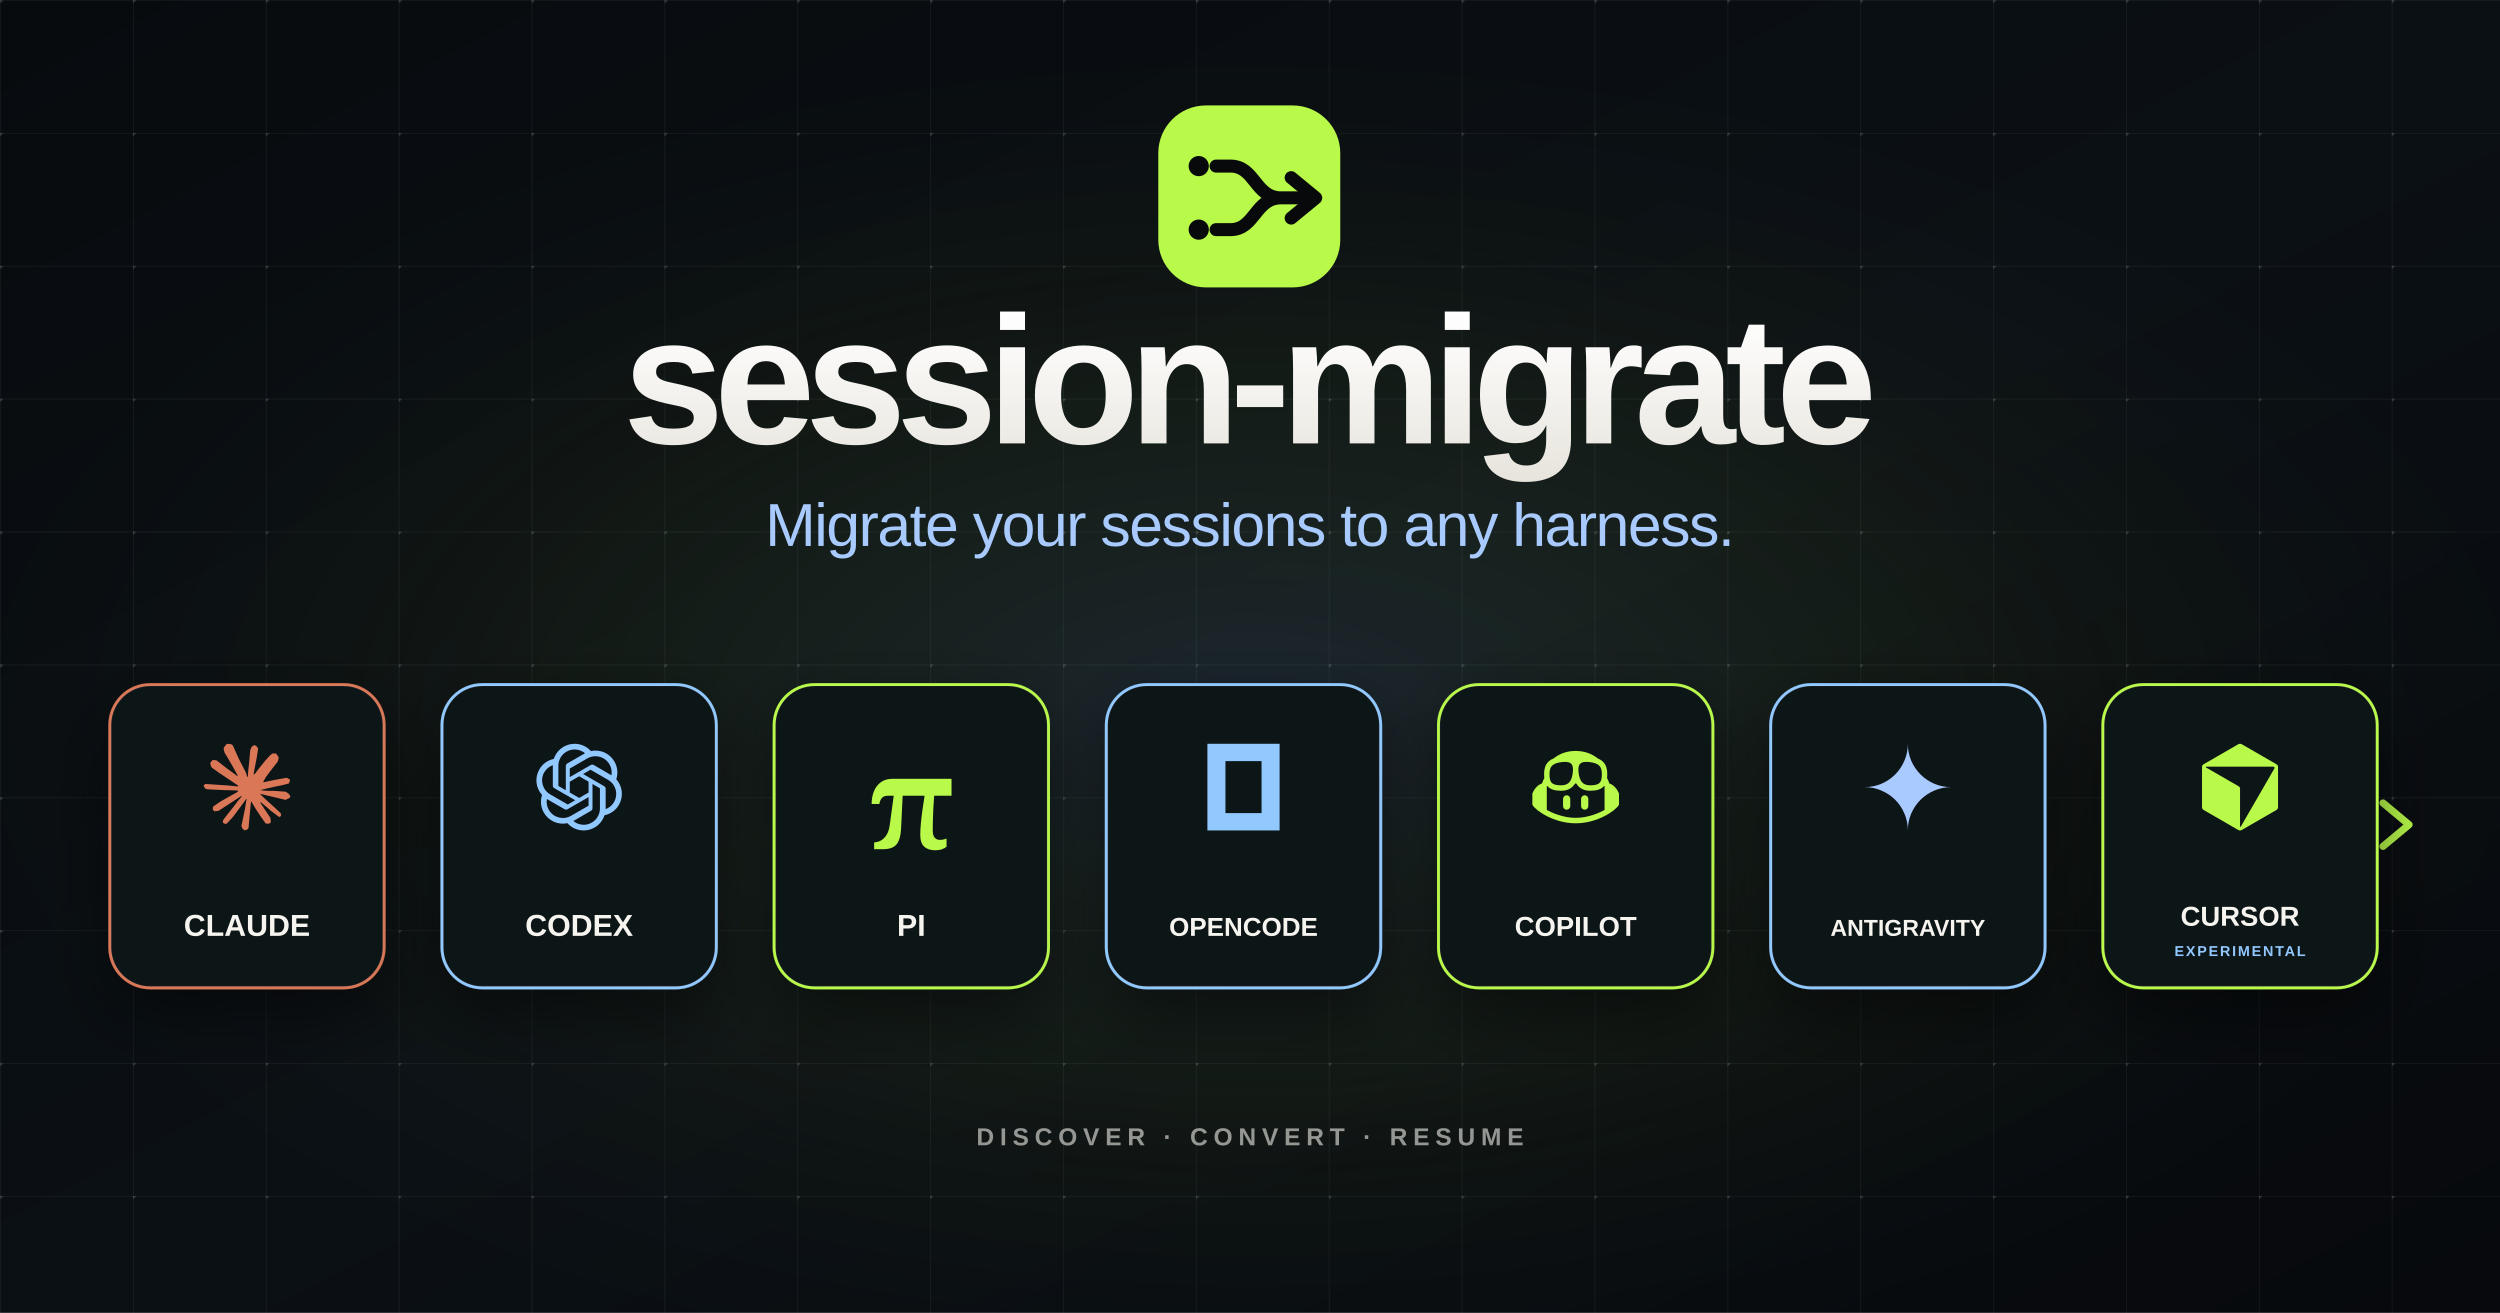
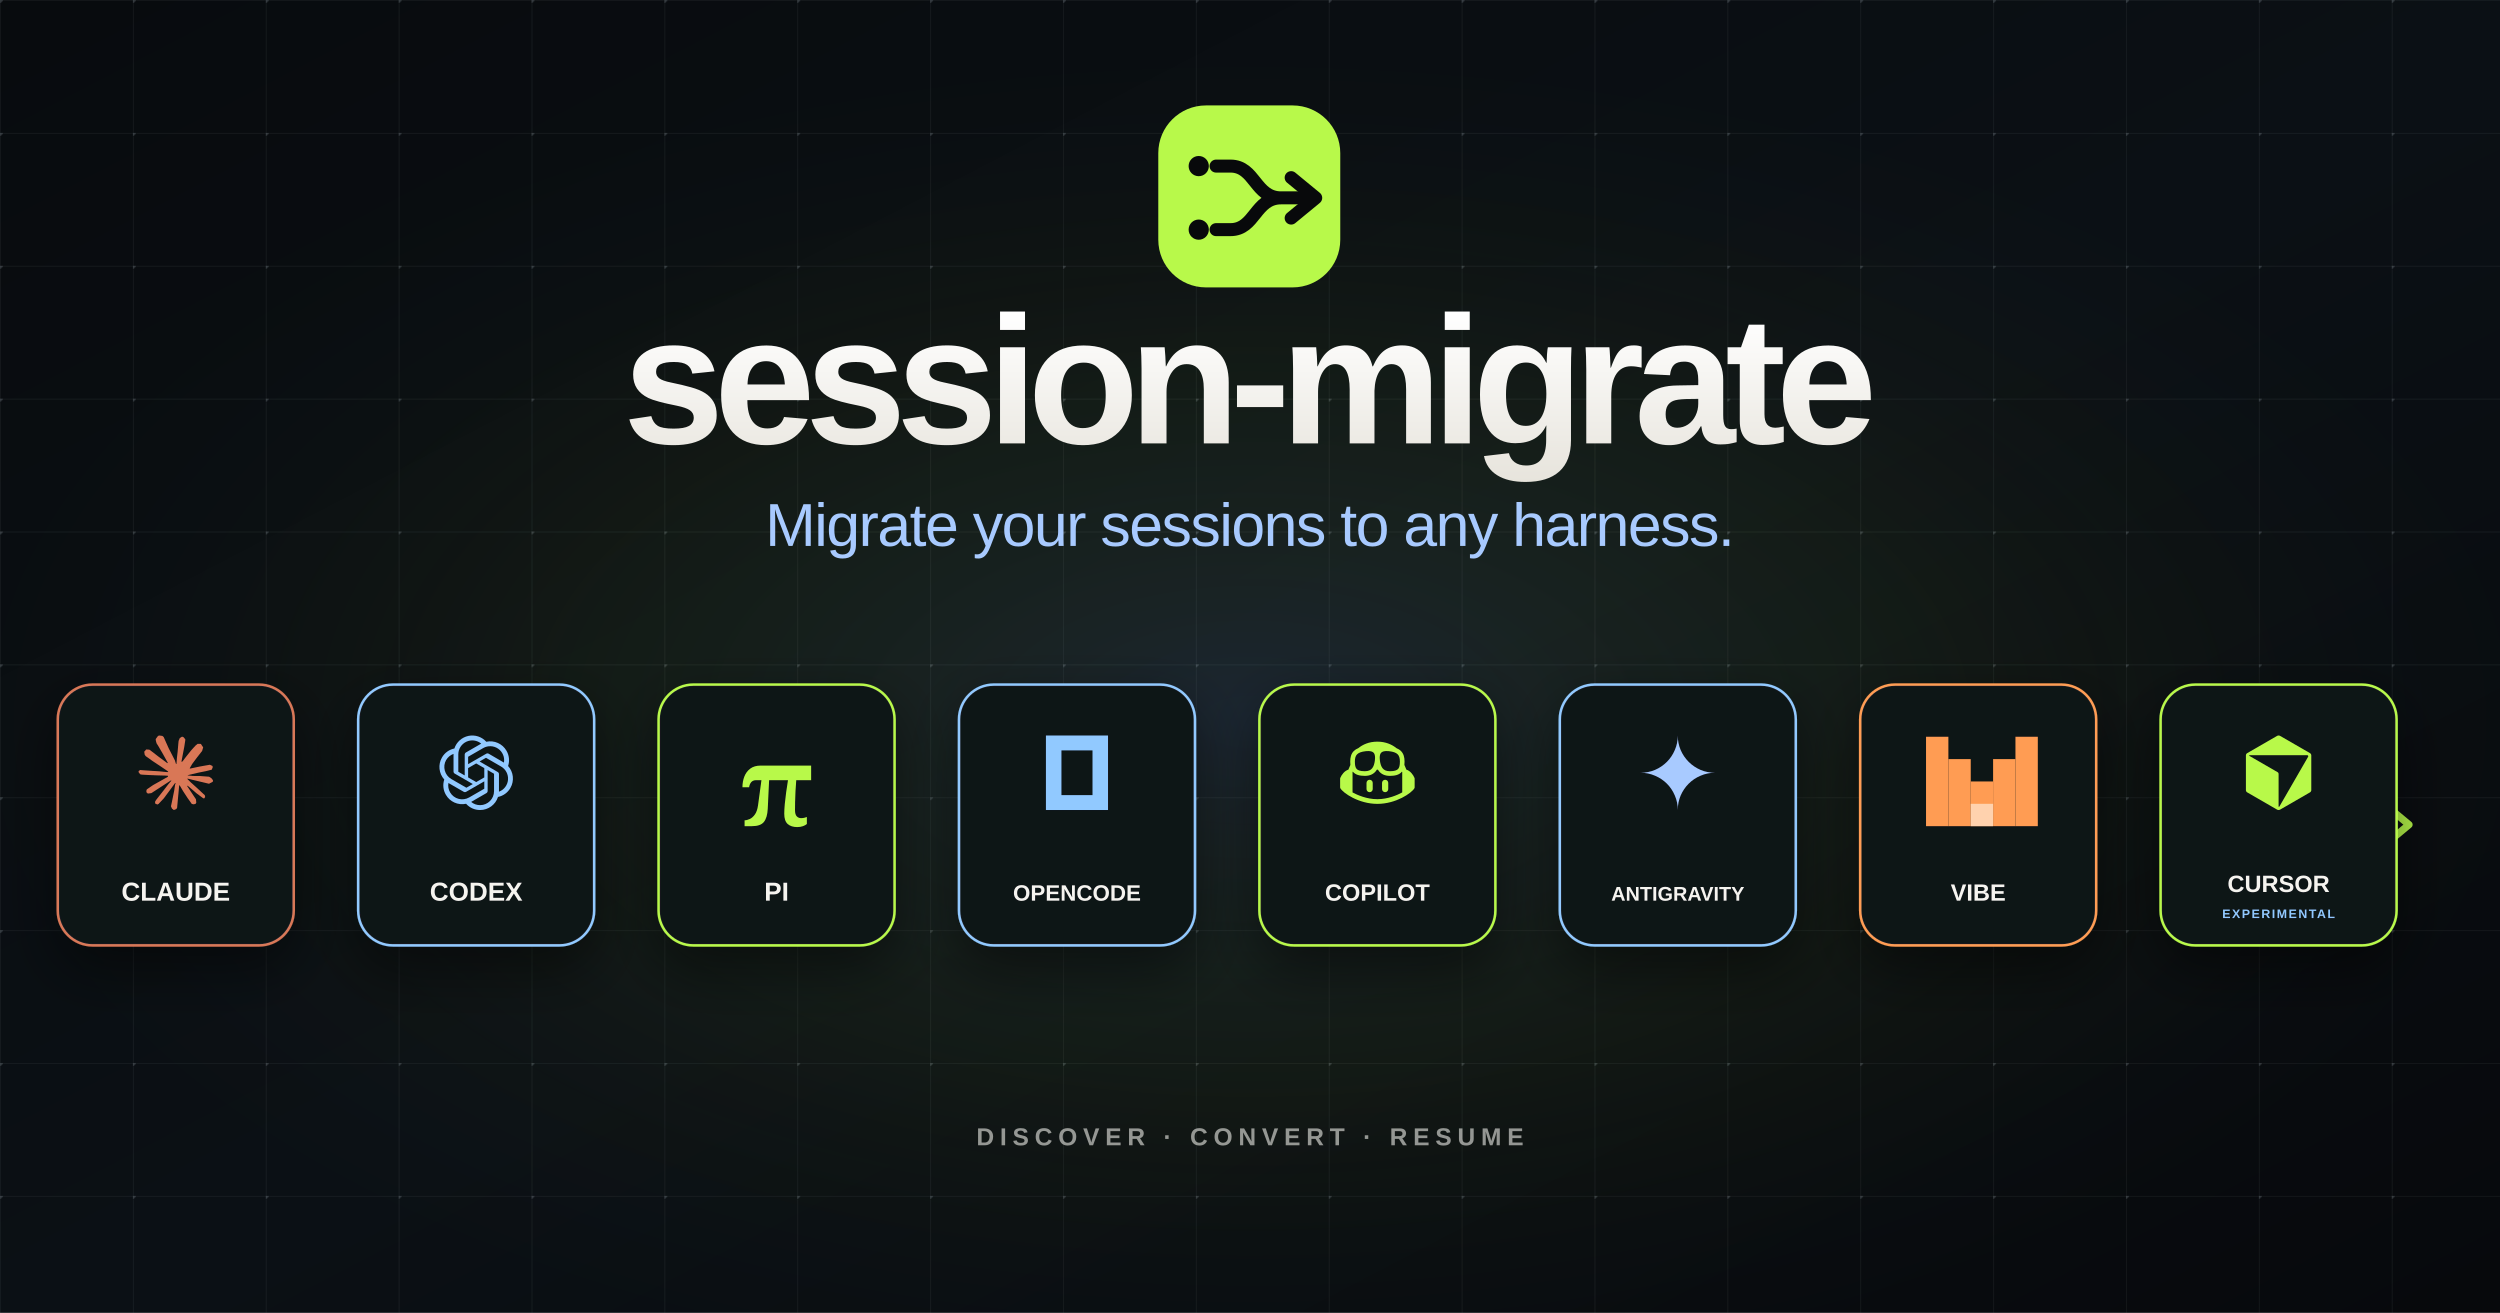
<svg xmlns="http://www.w3.org/2000/svg" width="1731" height="909" viewBox="0 0 1731 909" role="img" aria-labelledby="title desc">
  <defs>
    <linearGradient id="background" x1="0" y1="0" x2="1" y2="1">
      <stop offset="0" stop-color="#080b0e" />
      <stop offset="0.52" stop-color="#0b1015" />
      <stop offset="1" stop-color="#07090c" />
    </linearGradient>
    <radialGradient id="halo" cx="50%" cy="55%" r="55%">
      <stop offset="0" stop-color="#91c9ff" stop-opacity="0.12" />
      <stop offset="0.5" stop-color="#b8f94a" stop-opacity="0.05" />
      <stop offset="1" stop-color="#080b0e" stop-opacity="0" />
    </radialGradient>
    <linearGradient id="flow" x1="0" y1="0" x2="1" y2="0">
      <stop offset="0" stop-color="#b8f94a" stop-opacity="0" />
      <stop offset="0.14" stop-color="#b8f94a" />
      <stop offset="0.5" stop-color="#86bdff" />
      <stop offset="0.86" stop-color="#b8f94a" />
      <stop offset="1" stop-color="#b8f94a" stop-opacity="0" />
    </linearGradient>
    <linearGradient id="wordmark" x1="0" y1="0" x2="0" y2="1">
      <stop offset="0" stop-color="#ffffff" />
      <stop offset="1" stop-color="#e7e4dc" />
    </linearGradient>
    <filter id="card-shadow" x="-40%" y="-40%" width="180%" height="190%">
      <feDropShadow dx="0" dy="18" stdDeviation="23" flood-color="#000000" flood-opacity="0.48" />
    </filter>
    <filter id="line-glow" x="-20%" y="-300%" width="140%" height="700%">
      <feGaussianBlur stdDeviation="10" />
    </filter>
    <pattern id="grid" width="92" height="92" patternUnits="userSpaceOnUse">
      <path d="M92 0H0V92" fill="none" stroke="#dce7f4" stroke-opacity="0.07" stroke-width="1" />
      <circle cx="0" cy="0" r="2" fill="#dce7f4" fill-opacity="0.16" />
    </pattern>
  </defs>
  <rect width="1731" height="909" fill="url(#background)" />
  <rect width="1731" height="909" fill="url(#grid)" />
  <rect width="1731" height="909" fill="url(#halo)" />
  <g transform="translate(802 73)">
    <rect width="126" height="126" rx="33" fill="#b8f94a" />
    <circle cx="28" cy="42" r="7" fill="#08090b" />
    <circle cx="28" cy="86" r="7" fill="#08090b" />
    <path d="M40 42h10c17 0 17 22 35 22h18M40 86h10c17 0 17-22 35-22h18" fill="none" stroke="#08090b" stroke-width="9" stroke-linecap="round" />
    <path d="m92 50 17 14-17 14" fill="none" stroke="#08090b" stroke-width="9" stroke-linecap="round" stroke-linejoin="round" />
  </g>
  <text x="865.5" y="307" fill="url(#wordmark)" font-family="Arial, Helvetica, sans-serif" font-size="126" font-weight="700" letter-spacing="-7" text-anchor="middle">session-migrate</text>
  <text x="865.5" y="378" fill="#a8caff" font-family="Arial, Helvetica, sans-serif" font-size="42" font-weight="400" letter-spacing="-1" text-anchor="middle">Migrate your sessions to any harness.</text>
  <path d="M69 571H1662" stroke="url(#flow)" stroke-width="24" stroke-linecap="round" opacity="0.18" filter="url(#line-glow)" />
  <path d="M69 571H1662" stroke="url(#flow)" stroke-width="3" stroke-linecap="round" />
  <path d="m1650 556 18 15-18 15" fill="none" stroke="#b8f94a" stroke-width="5" stroke-linecap="round" stroke-linejoin="round" />
-   <g transform="translate(76 474)" filter="url(#card-shadow)">
+   <g transform="translate(40 474) scale(.86)" filter="url(#card-shadow)">
    <rect width="190" height="210" rx="28" fill="#0e1318" stroke="#d97757" stroke-width="2" />
    <rect x="1" y="1" width="188" height="208" rx="27" fill="none" stroke="#ffffff" stroke-opacity="0.06" />
    <g transform="translate(65 41) scale(2.5)" fill="#d97757">
      <path d="m4.714 15.956 4.717-2.647.079-.231-.079-.128h-.231l-.789-.049-2.696-.073-2.337-.097-2.265-.121-.571-.121-.534-.704.055-.352.48-.322.686.061 1.518.103 2.277.158 1.651.097 2.447.255h.389l.055-.158-.134-.097-.103-.097L6.973 9.836l-2.55-1.688-1.336-.971-.723-.492-.364-.461-.158-1.008.656-.723.88.061.225.061.892.686 1.906 1.475 2.489 1.834.364.303.146-.103.018-.073-.164-.273-1.354-2.447-1.445-2.489-.643-1.032-.17-.619c-.061-.255-.103-.467-.103-.729L6.287.134 6.7 0l.996.134.419.364.619 1.415 1.002 2.228 1.554 3.03.455.898.243.832.091.255h.158v-.146l.128-1.706.237-2.095.231-2.696.079-.759.376-.911.747-.492.583.279.48.686-.067.443-.285 1.852-.559 2.902-.364 1.943h.212l.243-.243.984-1.305 1.651-2.064.729-.82.85-.905.546-.431h1.032l.759 1.129-.34 1.166-1.062 1.348-.88 1.141-1.263 1.7-.789 1.36.073.109.188-.018 2.853-.607 1.542-.279 1.84-.316.832.389.091.395-.328.807-1.967.486-2.307.461-3.436.814-.043.03.049.061 1.548.146.662.036h1.621l3.018.225.789.522.474.638-.079.486-1.214.619-1.639-.389-3.825-.911-1.311-.328h-.182v.109l1.093 1.069 2.003 1.809 2.507 2.331.128.577-.322.455-.34-.049-2.204-1.657-.85-.747-1.925-1.621h-.128v.17l.443.65 2.344 3.521.121 1.081-.17.352-.607.212-.668-.121-1.372-1.925L14.38 17.959l-1.141-1.943-.14.079-.674 7.255-.316.37-.729.279-.607-.461-.322-.747.322-1.475.389-1.925.316-1.53.285-1.9.17-.631-.012-.043-.14.018-1.433 1.967-2.18 2.945-1.724 1.846-.413.164-.716-.37.067-.662.401-.589 2.386-3.036 1.439-1.882.929-1.087-.006-.158h-.055l-6.338 4.116-1.129.146-.486-.455.061-.747.231-.243 1.906-1.311Z" />
    </g>
    <text x="95" y="174" fill="#f5f4ef" font-family="Arial, Helvetica, sans-serif" font-size="21" font-weight="700" text-anchor="middle">CLAUDE</text>
  </g>
-   <g transform="translate(306 474)" filter="url(#card-shadow)">
+   <g transform="translate(248 474) scale(.86)" filter="url(#card-shadow)">
    <rect width="190" height="210" rx="28" fill="#0e1318" stroke="#91c9ff" stroke-width="2" />
    <rect x="1" y="1" width="188" height="208" rx="27" fill="none" stroke="#ffffff" stroke-opacity="0.06" />
    <g transform="translate(65 41) scale(2.5)" fill="#91c9ff">
      <path d="M22.282 9.821a5.985 5.985 0 0 0-.516-4.911 6.046 6.046 0 0 0-6.51-2.9A6.065 6.065 0 0 0 4.981 4.182a5.985 5.985 0 0 0-3.998 2.9 6.046 6.046 0 0 0 .743 7.097 5.98 5.98 0 0 0 .511 4.911 6.051 6.051 0 0 0 6.515 2.9A5.985 5.985 0 0 0 13.26 24a6.056 6.056 0 0 0 5.772-4.206 5.989 5.989 0 0 0 3.998-2.9 6.056 6.056 0 0 0-.748-7.073zm-9.022 12.608a4.476 4.476 0 0 1-2.876-1.041l.142-.08 4.778-2.758a.795.795 0 0 0 .393-.681v-6.737l2.02 1.169a.071.071 0 0 1 .038.052v5.583a4.504 4.504 0 0 1-4.495 4.494zm-9.661-4.125a4.471 4.471 0 0 1-.535-3.014l.142.085 4.783 2.758a.771.771 0 0 0 .781 0l5.843-3.369v2.332a.08.08 0 0 1-.033.061L9.74 19.95a4.499 4.499 0 0 1-6.141-1.646zM2.341 7.896a4.485 4.485 0 0 1 2.365-1.973V11.6a.766.766 0 0 0 .388.676l5.814 3.354-2.02 1.169a.076.076 0 0 1-.071 0l-4.83-2.787A4.504 4.504 0 0 1 2.341 7.872zm16.596 3.856L13.104 8.364 15.119 7.2a.076.076 0 0 1 .071 0l4.83 2.791a4.494 4.494 0 0 1-.676 8.104v-5.677a.79.79 0 0 0-.407-.667zm2.011-3.023l-.142-.085-4.774-2.782a.776.776 0 0 0-.785 0L9.409 9.23V6.897a.066.066 0 0 1 .028-.061l4.83-2.787a4.499 4.499 0 0 1 6.68 4.66zM8.306 12.863l-2.02-1.164a.08.08 0 0 1-.038-.057V6.074a4.499 4.499 0 0 1 7.376-3.454l-.142.081L8.704 5.459a.795.795 0 0 0-.393.681zm1.098-2.365l2.602-1.5 2.607 1.5v2.999l-2.597 1.5-2.607-1.5Z" />
    </g>
    <text x="95" y="174" fill="#f5f4ef" font-family="Arial, Helvetica, sans-serif" font-size="21" font-weight="700" text-anchor="middle">CODEX</text>
  </g>
-   <g transform="translate(536 474)" filter="url(#card-shadow)">
+   <g transform="translate(456 474) scale(.86)" filter="url(#card-shadow)">
    <rect width="190" height="210" rx="28" fill="#0e1318" stroke="#b8f94a" stroke-width="2" />
    <rect x="1" y="1" width="188" height="208" rx="27" fill="none" stroke="#ffffff" stroke-opacity="0.06" />
    <text x="95" y="114" fill="#b8f94a" font-family="Georgia, serif" font-size="91" font-weight="700" text-anchor="middle">π</text>
    <text x="95" y="174" fill="#f5f4ef" font-family="Arial, Helvetica, sans-serif" font-size="21" font-weight="700" text-anchor="middle">PI</text>
  </g>
-   <g transform="translate(766 474)" filter="url(#card-shadow)">
+   <g transform="translate(664 474) scale(.86)" filter="url(#card-shadow)">
    <rect width="190" height="210" rx="28" fill="#0e1318" stroke="#91c9ff" stroke-width="2" />
    <rect x="1" y="1" width="188" height="208" rx="27" fill="none" stroke="#ffffff" stroke-opacity="0.06" />
    <g transform="translate(65 41) scale(2.5)" fill="#91c9ff">
      <path d="M22 24H2V0h20zM17 4.8H7v14.4h10z" />
    </g>
    <text x="95" y="174" fill="#f5f4ef" font-family="Arial, Helvetica, sans-serif" font-size="18" font-weight="700" text-anchor="middle">OPENCODE</text>
  </g>
-   <g transform="translate(996 474)" filter="url(#card-shadow)">
+   <g transform="translate(872 474) scale(.86)" filter="url(#card-shadow)">
    <rect width="190" height="210" rx="28" fill="#0e1318" stroke="#b8f94a" stroke-width="2" />
    <rect x="1" y="1" width="188" height="208" rx="27" fill="none" stroke="#ffffff" stroke-opacity="0.06" />
    <g transform="translate(65 41) scale(2.5)" fill="#b8f94a">
      <path d="M23.922 16.997C23.061 18.492 18.063 22.02 12 22.02 5.937 22.02.939 18.492.078 16.997A.641.641 0 0 1 0 16.741v-2.869a.883.883 0 0 1 .053-.22c.372-.935 1.347-2.292 2.605-2.656.167-.429.414-1.055.644-1.517a10.098 10.098 0 0 1-.052-1.086c0-1.331.282-2.499 1.132-3.368.397-.406.89-.717 1.474-.952C7.255 2.937 9.248 1.98 11.978 1.98c2.731 0 4.767.957 6.166 2.093.584.235 1.077.546 1.474.952.85.869 1.132 2.037 1.132 3.368 0 .368-.014.733-.052 1.086.23.462.477 1.088.644 1.517 1.258.364 2.233 1.721 2.605 2.656a.841.841 0 0 1 .053.22v2.869a.641.641 0 0 1-.078.256Zm-11.75-5.992h-.344a4.359 4.359 0 0 1-.355.508c-.77.947-1.918 1.492-3.508 1.492-1.725 0-2.989-.359-3.782-1.259a2.137 2.137 0 0 1-.085-.104L4 11.746v6.585c1.435.779 4.514 2.179 8 2.179 3.486 0 6.565-1.4 8-2.179v-6.585l-.098-.104s-.033.045-.085.104c-.793.9-2.057 1.259-3.782 1.259-1.59 0-2.738-.545-3.508-1.492a4.359 4.359 0 0 1-.355-.508Zm2.328 3.25c.549 0 1 .451 1 1v2c0 .549-.451 1-1 1-.549 0-1-.451-1-1v-2c0-.549.451-1 1-1Zm-5 0c.549 0 1 .451 1 1v2c0 .549-.451 1-1 1-.549 0-1-.451-1-1v-2c0-.549.451-1 1-1Zm3.313-6.185c.136 1.057.403 1.913.878 2.497.442.544 1.134.938 2.344.938 1.573 0 2.292-.337 2.657-.751.384-.435.558-1.15.558-2.361 0-1.14-.243-1.847-.705-2.319-.477-.488-1.319-.862-2.824-1.025-1.487-.161-2.192.138-2.533.529-.269.307-.437.808-.438 1.578v.021c0 .265.021.562.063.893Zm-1.626 0c.042-.331.063-.628.063-.894v-.02c-.001-.77-.169-1.271-.438-1.578-.341-.391-1.046-.69-2.533-.529-1.505.163-2.347.537-2.824 1.025-.462.472-.705 1.179-.705 2.319 0 1.211.175 1.926.558 2.361.365.414 1.084.751 2.657.751 1.21 0 1.902-.394 2.344-.938.475-.584.742-1.44.878-2.497Z" />
    </g>
    <text x="95" y="174" fill="#f5f4ef" font-family="Arial, Helvetica, sans-serif" font-size="19" font-weight="700" text-anchor="middle">COPILOT</text>
  </g>
-   <g transform="translate(1226 474)" filter="url(#card-shadow)">
+   <g transform="translate(1080 474) scale(.86)" filter="url(#card-shadow)">
    <rect width="190" height="210" rx="28" fill="#0e1318" stroke="#91c9ff" stroke-width="2" />
    <rect x="1" y="1" width="188" height="208" rx="27" fill="none" stroke="#ffffff" stroke-opacity="0.06" />
    <g transform="translate(65 41) scale(2.5)" fill="#a8caff">
      <path d="M11.04 19.32Q12 21.51 12 24q0-2.49.93-4.68.96-2.19 2.58-3.81t3.81-2.55Q21.51 12 24 12q-2.49 0-4.68-.93a12.3 12.3 0 0 1-3.81-2.58 12.3 12.3 0 0 1-2.58-3.81Q12 2.49 12 0q0 2.49-.96 4.68-.93 2.19-2.55 3.81a12.3 12.3 0 0 1-3.81 2.58Q2.49 12 0 12q2.49 0 4.68.96 2.19.93 3.81 2.55t2.55 3.81" />
    </g>
    <text x="95" y="174" fill="#f5f4ef" font-family="Arial, Helvetica, sans-serif" font-size="16" font-weight="700" text-anchor="middle">ANTIGRAVITY</text>
  </g>
-   <g transform="translate(1456 474)" filter="url(#card-shadow)">
+   <g transform="translate(1288 474) scale(.86)" filter="url(#card-shadow)">
+     <rect width="190" height="210" rx="28" fill="#0e1318" stroke="#ff9c52" stroke-width="2" />
+     <rect x="1" y="1" width="188" height="208" rx="27" fill="none" stroke="#ffffff" stroke-opacity="0.06" />
+     <g transform="translate(53 42)" fill="#ff9c52">
+       <rect x="0" y="0" width="18" height="72" />
+       <rect x="18" y="18" width="18" height="54" />
+       <rect x="36" y="36" width="18" height="36" />
+       <rect x="54" y="18" width="18" height="54" />
+       <rect x="72" y="0" width="18" height="72" />
+       <rect x="36" y="54" width="18" height="18" fill="#ffd2ae" />
+     </g>
+     <text x="95" y="174" fill="#f5f4ef" font-family="Arial, Helvetica, sans-serif" font-size="19" font-weight="700" text-anchor="middle">VIBE</text>
+   </g>
+   <g transform="translate(1496 474) scale(.86)" filter="url(#card-shadow)">
    <rect width="190" height="210" rx="28" fill="#0e1318" stroke="#b8f94a" stroke-width="2" />
    <rect x="1" y="1" width="188" height="208" rx="27" fill="none" stroke="#ffffff" stroke-opacity="0.06" />
    <g transform="translate(65 41) scale(2.5)" fill="#b8f94a">
      <path d="M11.503.131 1.891 5.678a.84.84 0 0 0-.42.726v11.188c0 .3.162.575.42.724l9.609 5.55a1 1 0 0 0 .998 0l9.61-5.55a.84.84 0 0 0 .42-.724V6.404a.84.84 0 0 0-.42-.726L12.497.131a1.01 1.01 0 0 0-.996 0M2.657 6.338h18.55c.263 0 .43.287.297.515L12.23 22.918c-.062.107-.229.064-.229-.06V12.335a.59.59 0 0 0-.295-.51l-9.11-5.257c-.109-.063-.064-.23.061-.23" />
    </g>
    <text x="95" y="167" fill="#f5f4ef" font-family="Arial, Helvetica, sans-serif" font-size="19" font-weight="700" text-anchor="middle">CURSOR</text>
    <text x="95" y="188" fill="#91c9ff" font-family="Arial, Helvetica, sans-serif" font-size="10" font-weight="700" letter-spacing="1.2" text-anchor="middle">EXPERIMENTAL</text>
  </g>
  <text x="865.5" y="793" fill="#f5f4ef" fill-opacity="0.58" font-family="Arial, Helvetica, sans-serif" font-size="17" font-weight="700" letter-spacing="4" text-anchor="middle">DISCOVER  ·  CONVERT  ·  RESUME</text>
</svg>
